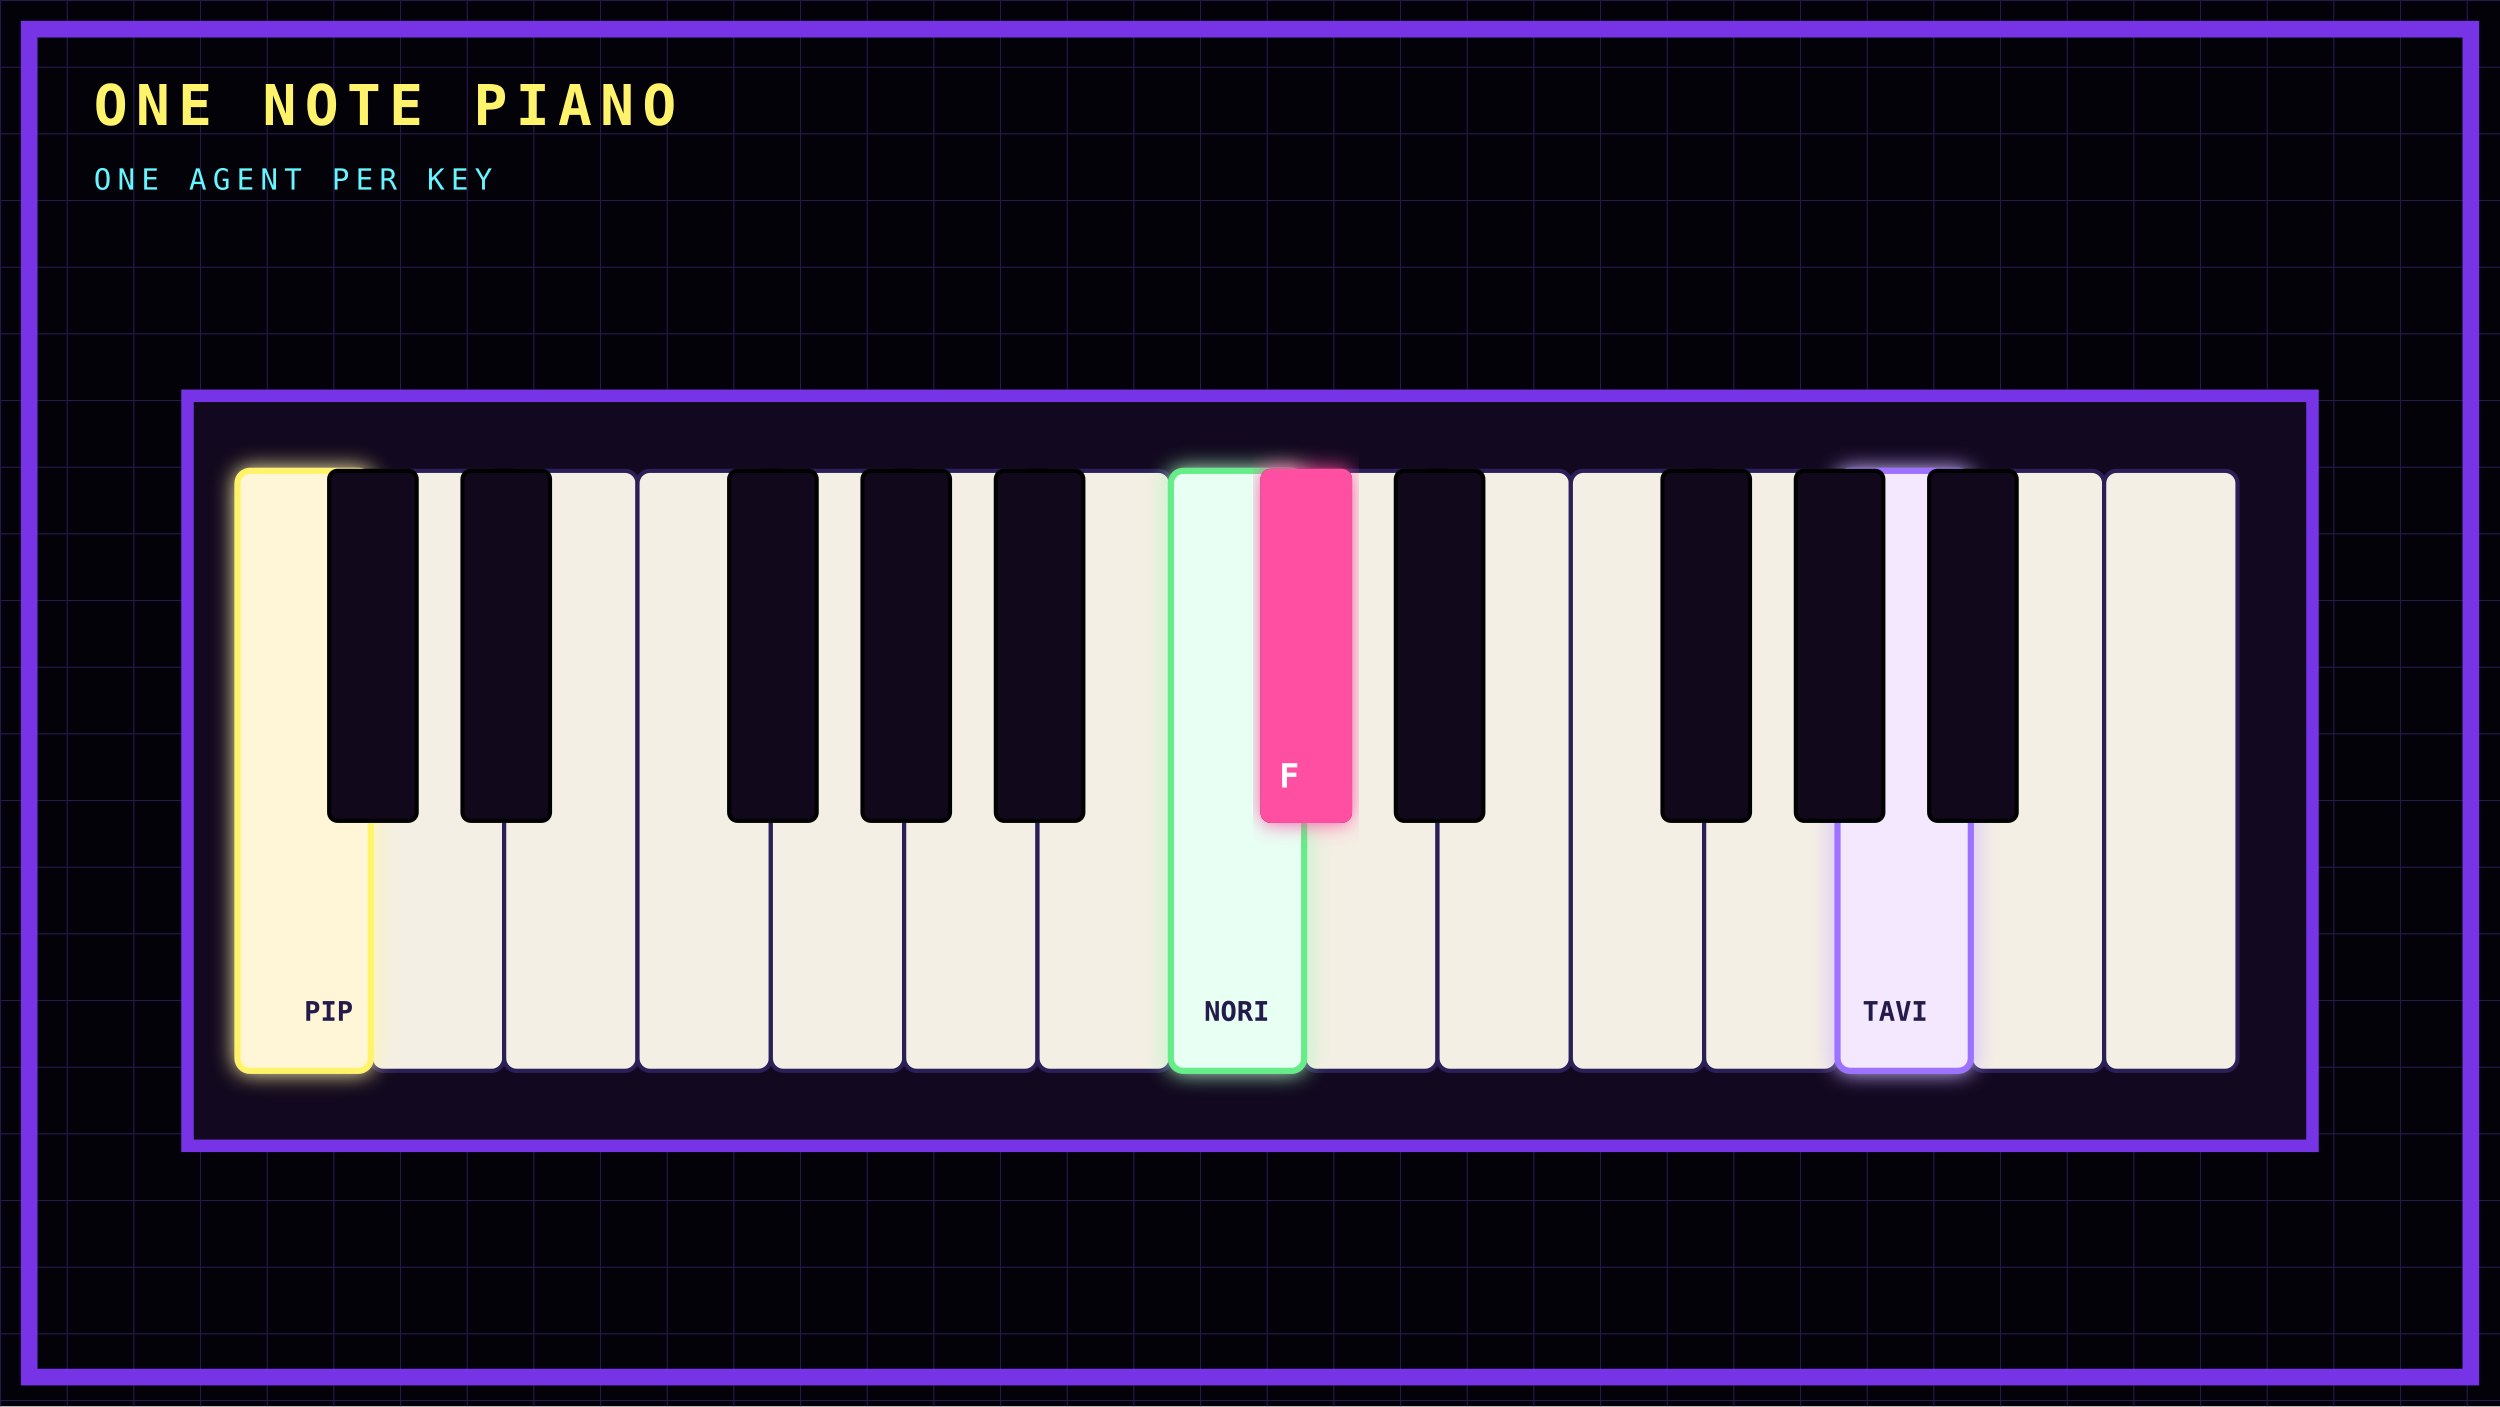
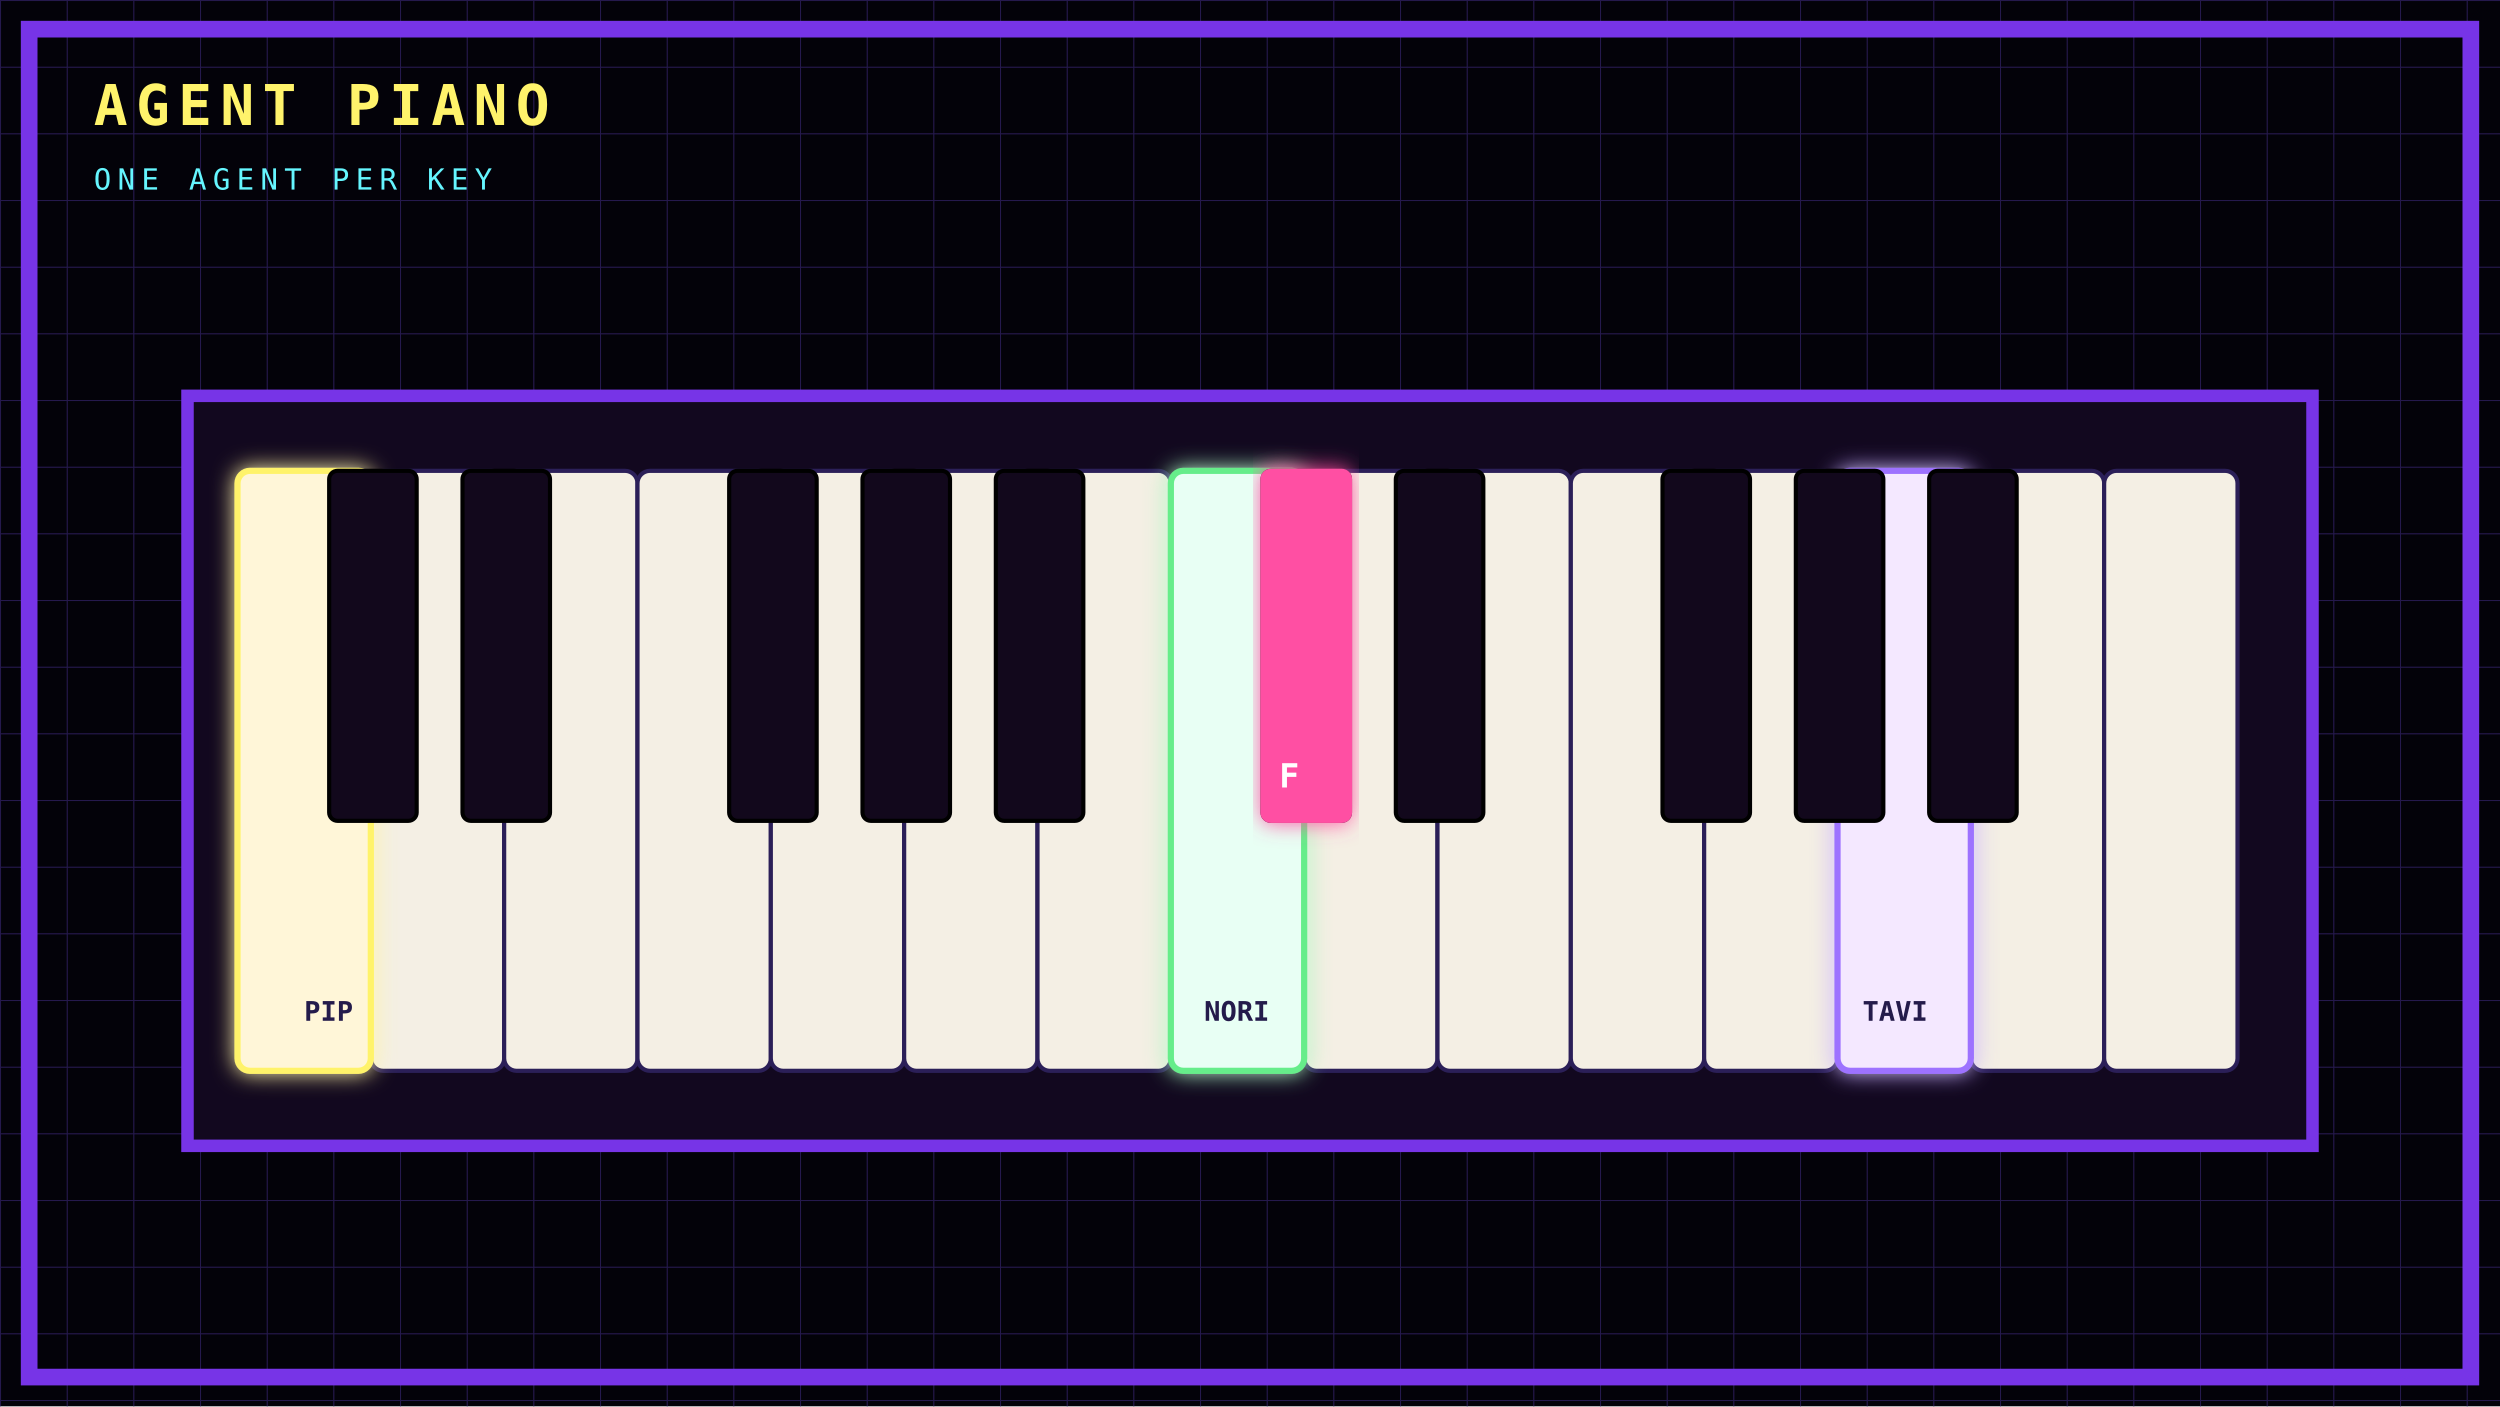
<svg xmlns="http://www.w3.org/2000/svg" width="1200" height="675" viewBox="0 0 1200 675">
  <defs>
    <pattern id="grid" width="32" height="32" patternUnits="userSpaceOnUse">
      <path d="M32 0H0V32" fill="none" stroke="#25194d" stroke-width="1" />
    </pattern>
    <filter id="glow">
      <feGaussianBlur stdDeviation="5" result="b" />
      <feMerge>
        <feMergeNode in="b" />
        <feMergeNode in="SourceGraphic" />
      </feMerge>
    </filter>
  </defs>
  <rect width="1200" height="675" fill="#030209" />
  <rect width="1200" height="675" fill="url(#grid)" />
  <rect x="14" y="14" width="1172" height="647" fill="none" stroke="#7734e7" stroke-width="8" />
-   <text x="45" y="60" fill="#fff36b" font-family="monospace" font-size="27" font-weight="bold" letter-spacing="4">ONE NOTE PIANO</text>
+   <text x="45" y="60" fill="#fff36b" font-family="monospace" font-size="27" font-weight="bold" letter-spacing="4">AGENT PIANO</text>
  <text x="45" y="91" fill="#65f6ff" font-family="monospace" font-size="14" letter-spacing="3">ONE AGENT PER KEY</text>
  <g transform="translate(90,190)">
    <rect x="0" y="0" width="1020" height="360" fill="#12081f" stroke="#7734e7" stroke-width="6" />
    <g fill="#f4efe4" stroke="#2b1f58" stroke-width="2">
      <rect x="24" y="36" width="64" height="288" rx="6" />
      <rect x="88" y="36" width="64" height="288" rx="6" />
      <rect x="152" y="36" width="64" height="288" rx="6" />
      <rect x="216" y="36" width="64" height="288" rx="6" />
      <rect x="280" y="36" width="64" height="288" rx="6" />
      <rect x="344" y="36" width="64" height="288" rx="6" />
      <rect x="408" y="36" width="64" height="288" rx="6" />
      <rect x="472" y="36" width="64" height="288" rx="6" />
      <rect x="536" y="36" width="64" height="288" rx="6" />
      <rect x="600" y="36" width="64" height="288" rx="6" />
      <rect x="664" y="36" width="64" height="288" rx="6" />
      <rect x="728" y="36" width="64" height="288" rx="6" />
      <rect x="792" y="36" width="64" height="288" rx="6" />
      <rect x="856" y="36" width="64" height="288" rx="6" />
      <rect x="920" y="36" width="64" height="288" rx="6" />
    </g>
    <g filter="url(#glow)">
      <rect x="24" y="36" width="64" height="288" rx="6" fill="#fff6d8" stroke="#fff36b" stroke-width="3" />
      <rect x="472" y="36" width="64" height="288" rx="6" fill="#e8fff4" stroke="#66ed8a" stroke-width="3" />
      <rect x="792" y="36" width="64" height="288" rx="6" fill="#f4e8ff" stroke="#9d72ff" stroke-width="3" />
    </g>
    <g fill="#12081c" stroke="#000" stroke-width="2">
      <rect x="68" y="36" width="42" height="168" rx="4" />
      <rect x="132" y="36" width="42" height="168" rx="4" />
      <rect x="260" y="36" width="42" height="168" rx="4" />
      <rect x="324" y="36" width="42" height="168" rx="4" />
      <rect x="388" y="36" width="42" height="168" rx="4" />
      <rect x="516" y="36" width="42" height="168" rx="4" />
      <rect x="580" y="36" width="42" height="168" rx="4" />
      <rect x="708" y="36" width="42" height="168" rx="4" />
      <rect x="772" y="36" width="42" height="168" rx="4" />
      <rect x="836" y="36" width="42" height="168" rx="4" />
    </g>
    <rect x="516" y="36" width="42" height="168" rx="4" fill="#ff4fa3" stroke="#ff4fa3" stroke-width="2" filter="url(#glow)" />
    <text x="56" y="300" fill="#241b4b" font-family="monospace" font-size="13" font-weight="bold">PIP</text>
    <text x="488" y="300" fill="#241b4b" font-family="monospace" font-size="13" font-weight="bold">NORI</text>
    <text x="804" y="300" fill="#241b4b" font-family="monospace" font-size="13" font-weight="bold">TAVI</text>
    <text x="524" y="188" fill="#fff" font-family="monospace" font-size="16" font-weight="bold">F</text>
  </g>
</svg>
